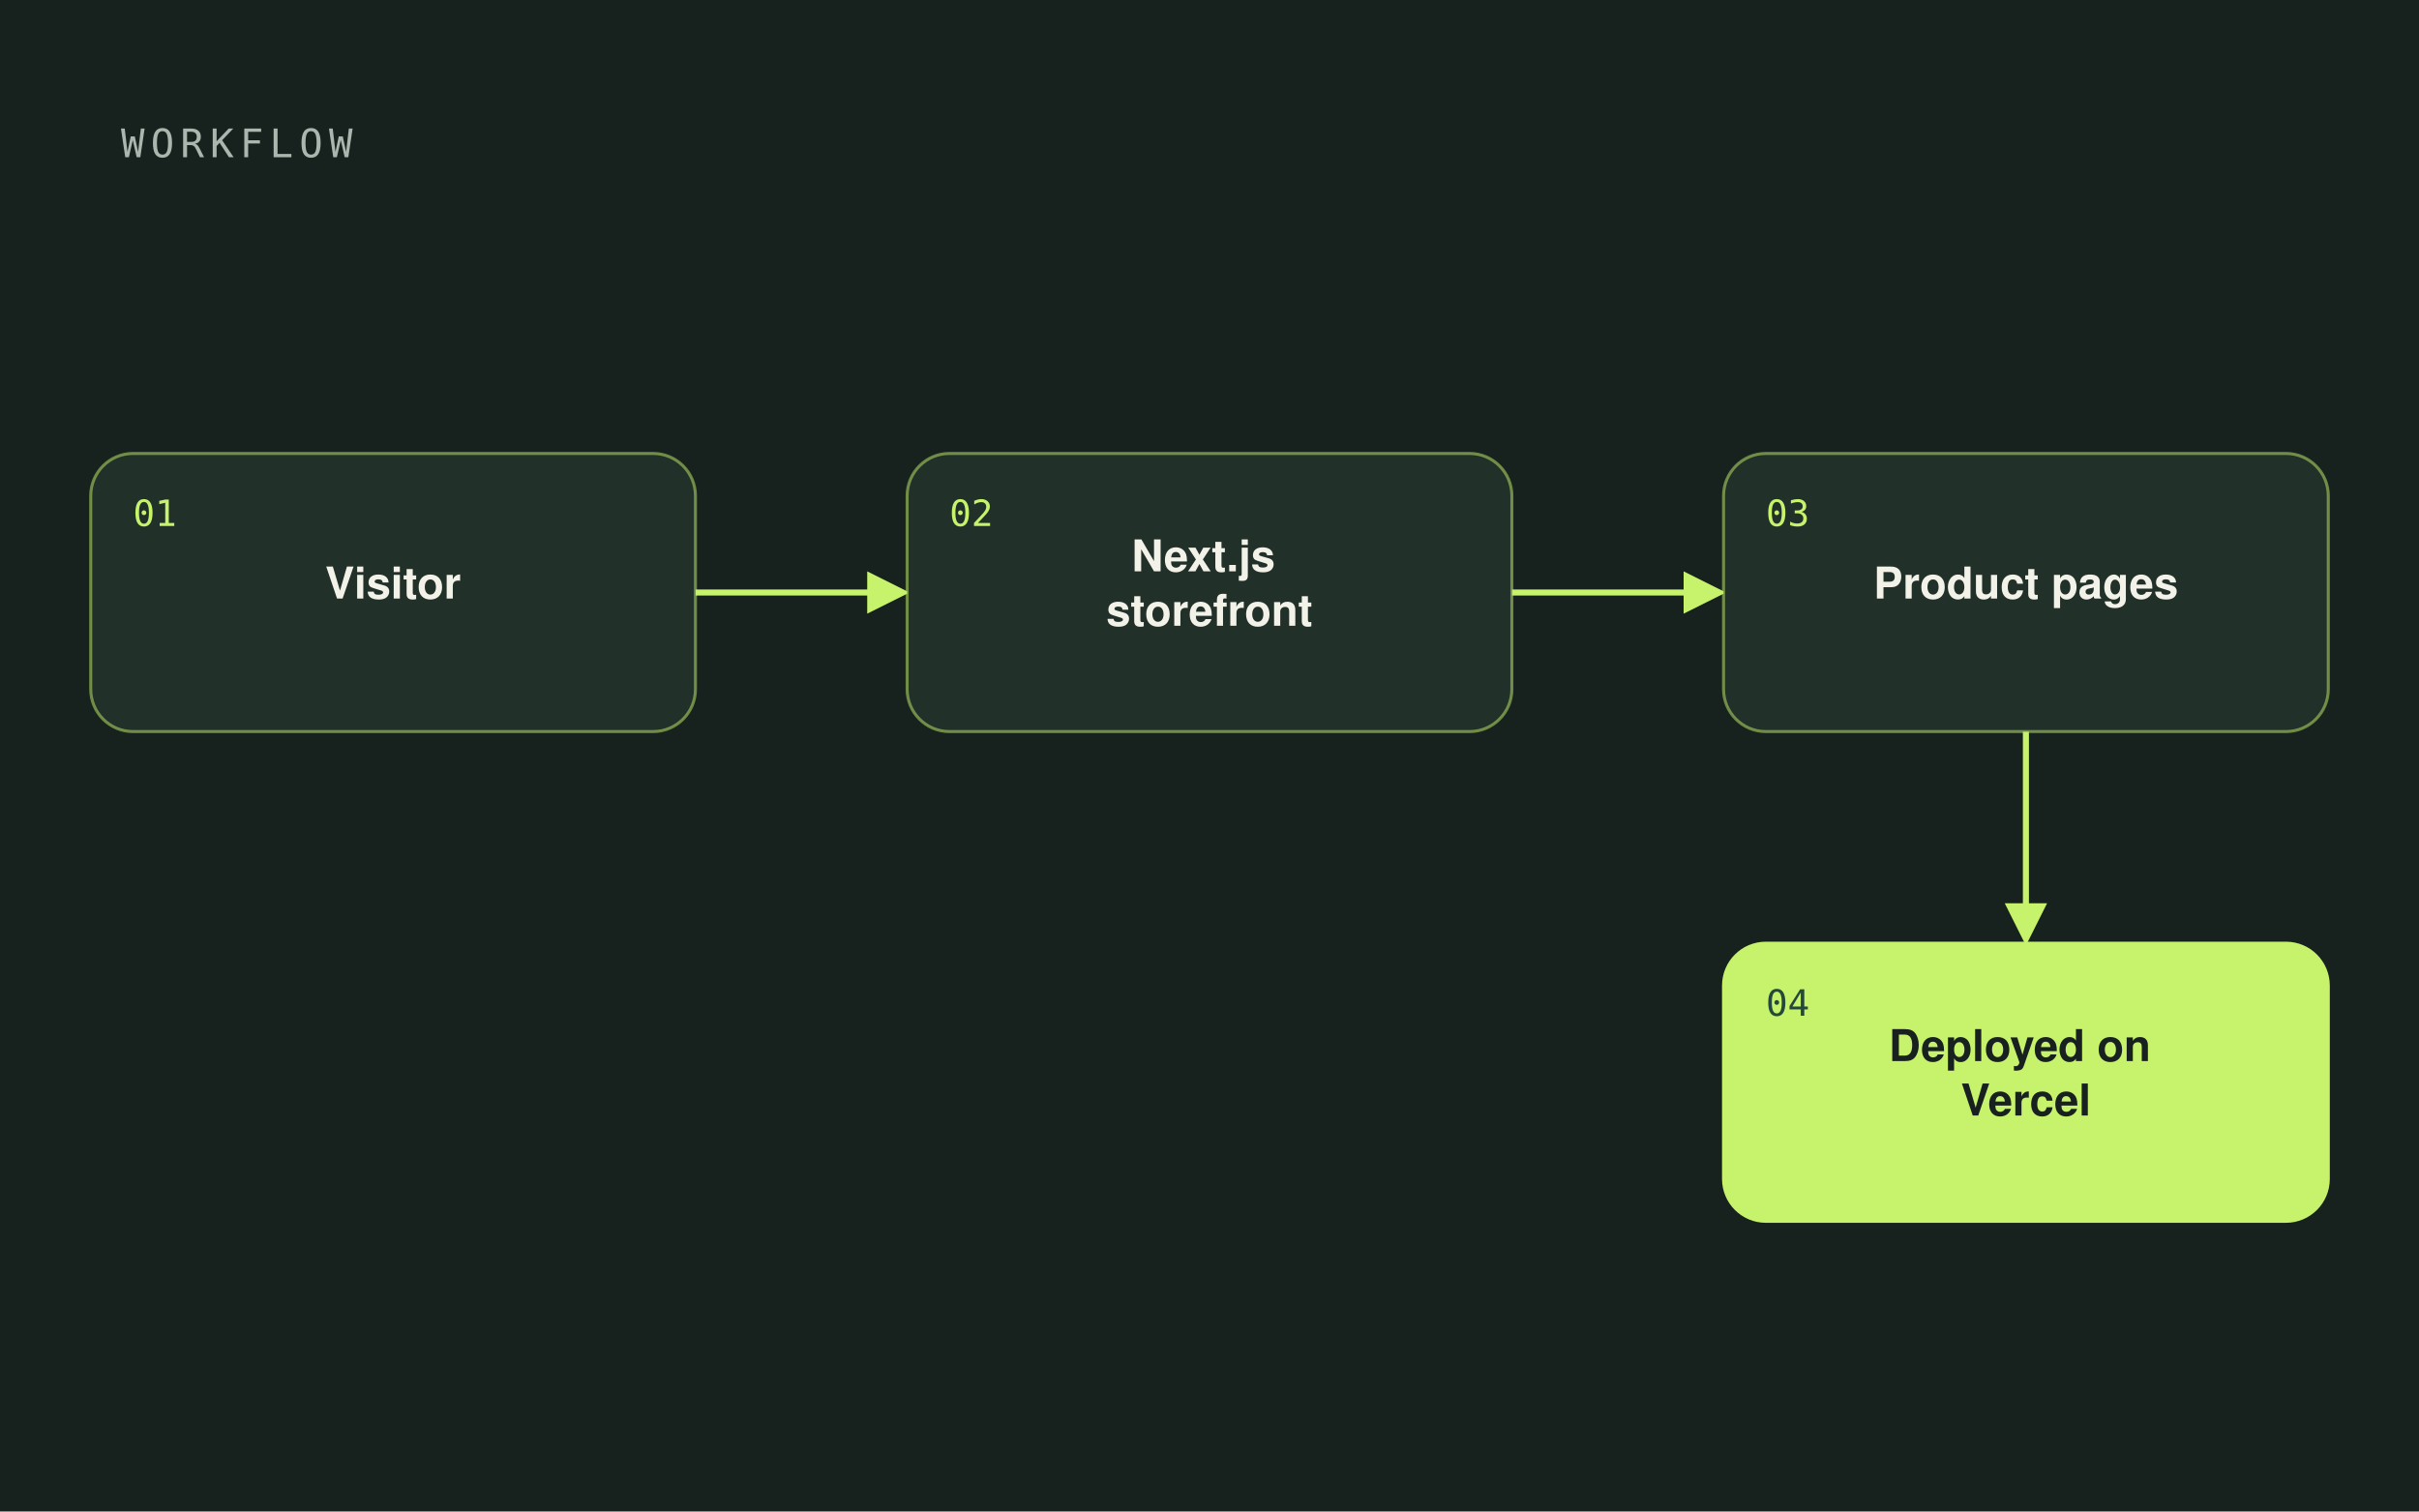
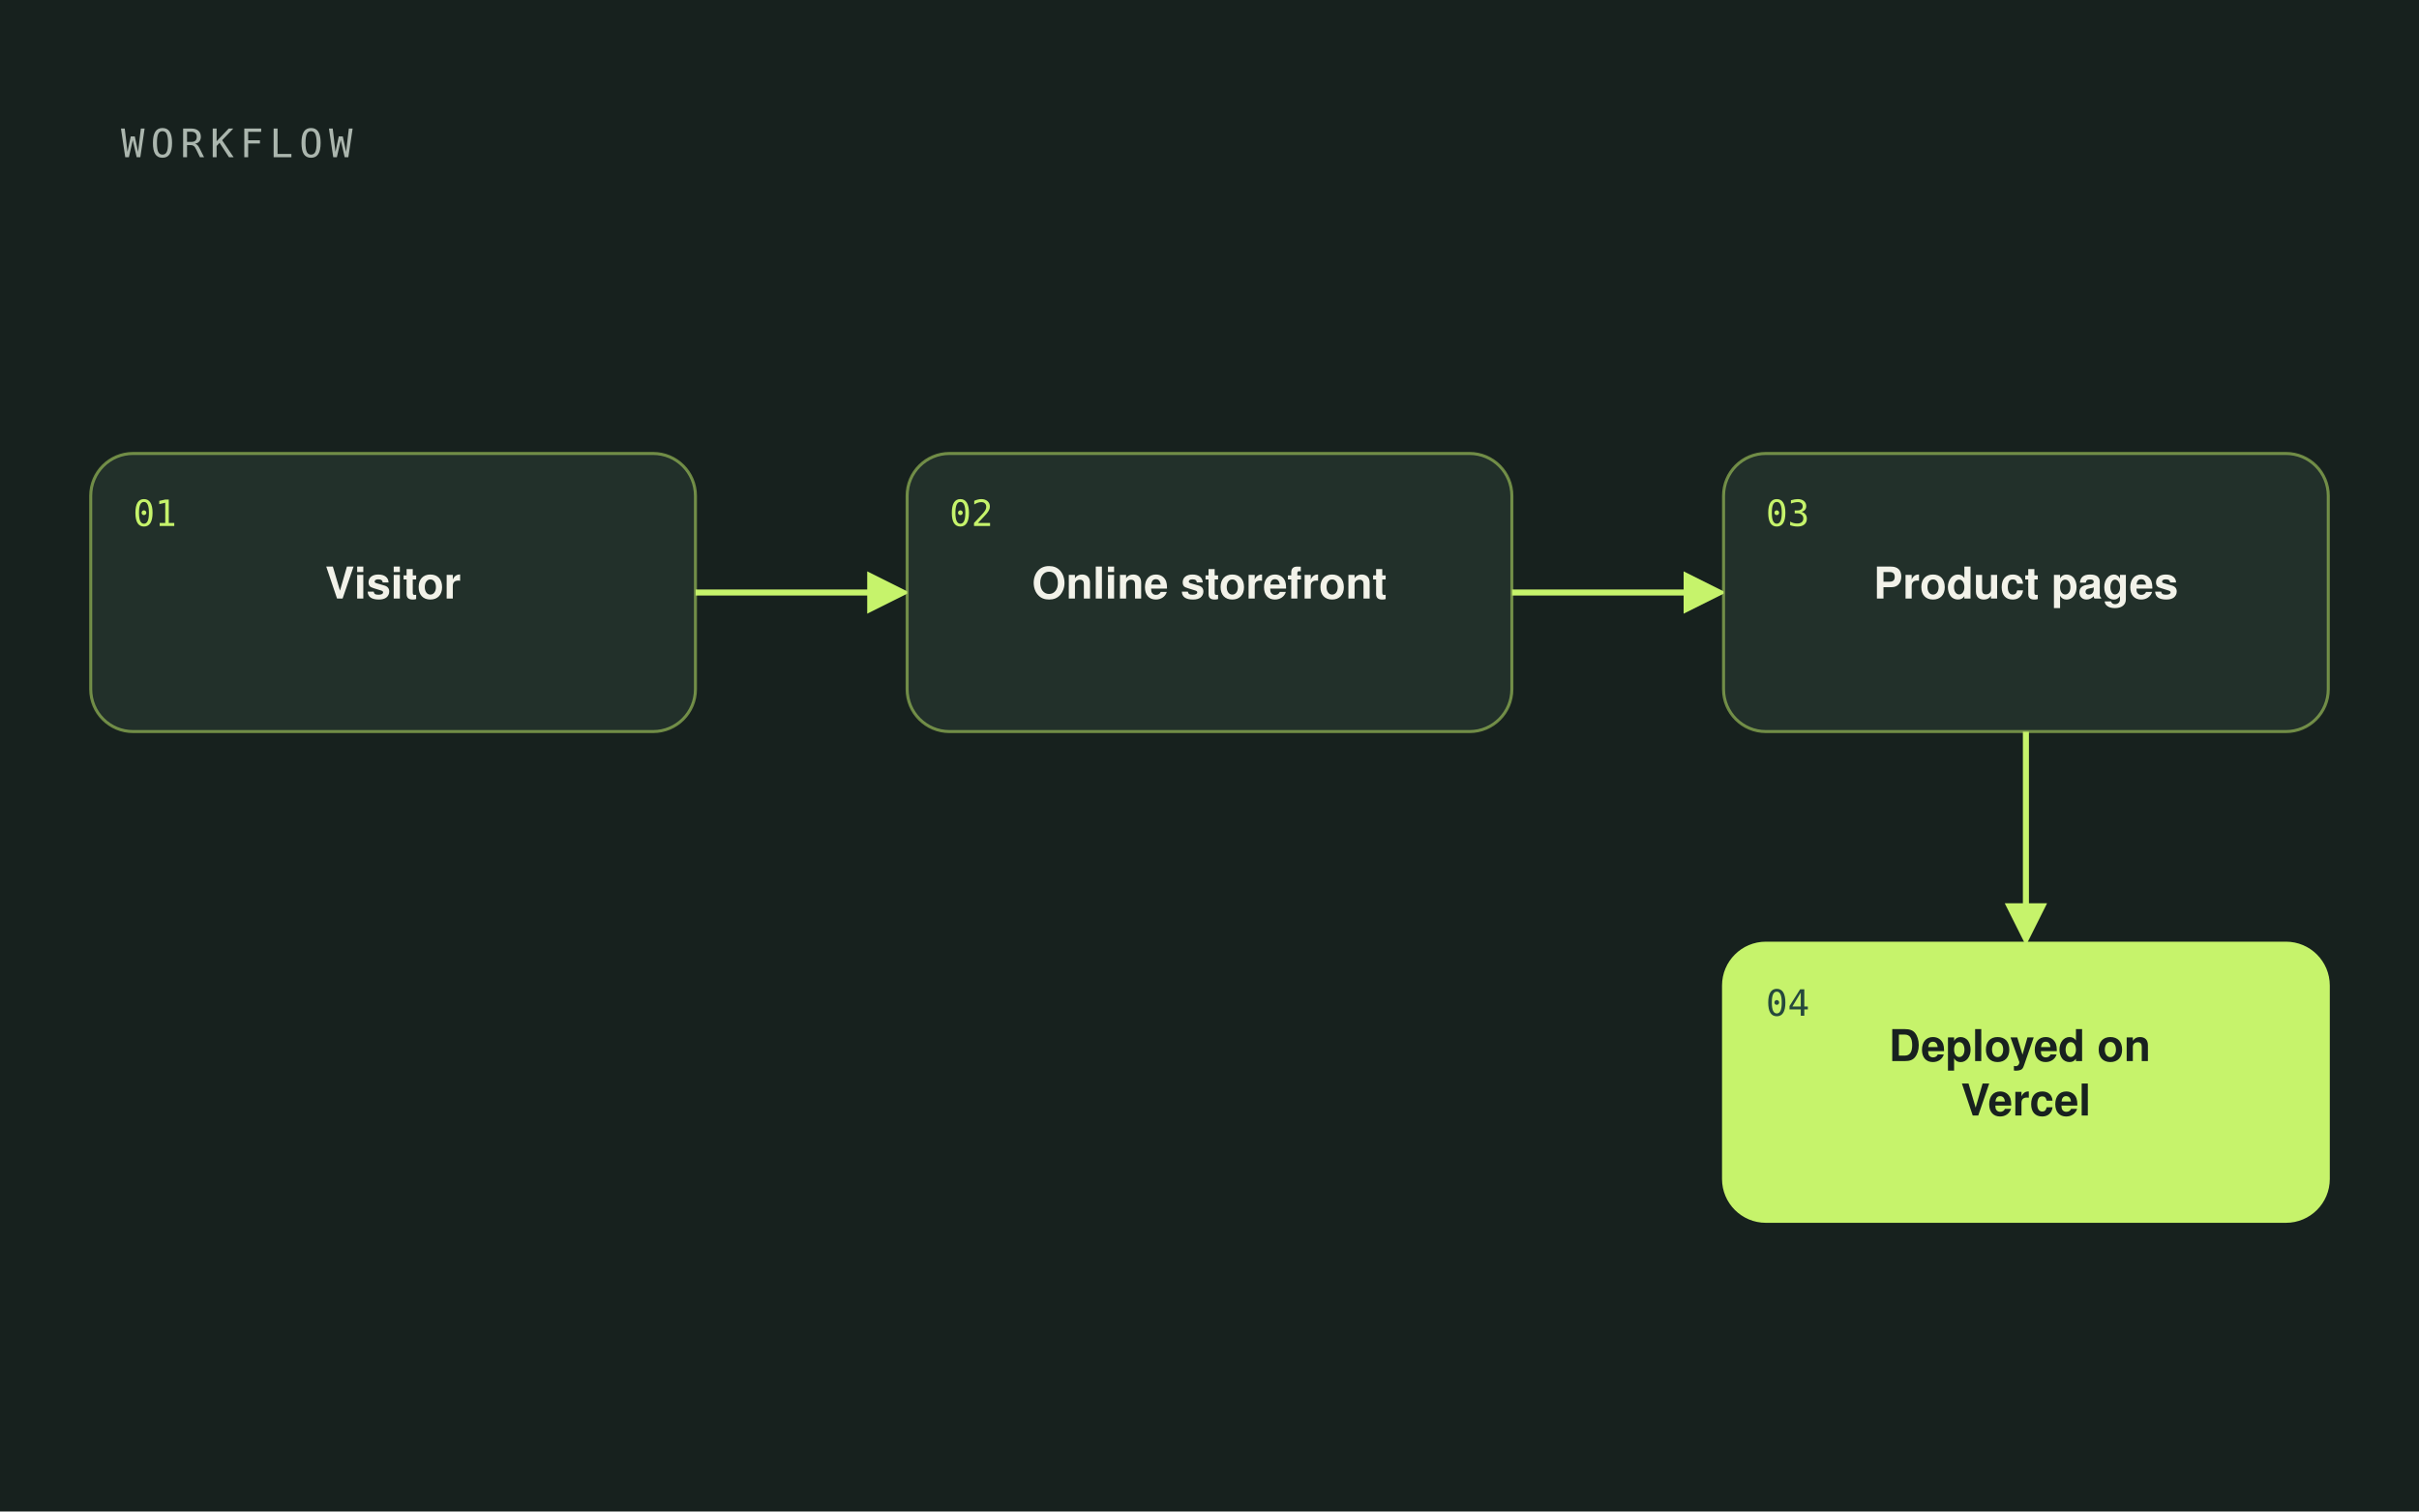
<svg xmlns="http://www.w3.org/2000/svg" viewBox="0 0 800 500" role="img" aria-label="qadri-traders workflow">
  <defs>
    <marker id="a" viewBox="0 0 10 10" refX="8" refY="5" markerWidth="7" markerHeight="7" orient="auto">
      <path d="M0 0L10 5L0 10z" fill="#c6f36b" />
    </marker>
  </defs>
  <rect width="800" height="500" fill="#17211e" />
  <g font-family="ui-monospace,Menlo,Consolas,monospace" font-size="13" fill="#abb6ae" letter-spacing="2">
    <text x="40" y="52">WORKFLOW</text>
  </g>
  <line x1="230" y1="196" x2="298" y2="196" stroke="#c6f36b" stroke-width="2" marker-end="url(#a)" />
  <line x1="500" y1="196" x2="568" y2="196" stroke="#c6f36b" stroke-width="2" marker-end="url(#a)" />
  <line x1="670" y1="242" x2="670" y2="310" stroke="#c6f36b" stroke-width="2" marker-end="url(#a)" />
  <rect x="30" y="150" width="200" height="92" rx="14" fill="#22302a" stroke="#c6f36b" stroke-opacity="0.5" />
  <text x="44" y="174" font-family="ui-monospace,Menlo,Consolas,monospace" font-size="12" fill="#c6f36b">01</text>
  <text font-family="system-ui,Segoe UI,Helvetica,Arial,sans-serif" font-size="14.5" font-weight="600" fill="#f2f2e9" text-anchor="middle">
    <tspan x="130" y="198">Visitor</tspan>
  </text>
  <rect x="300" y="150" width="200" height="92" rx="14" fill="#22302a" stroke="#c6f36b" stroke-opacity="0.5" />
  <text x="314" y="174" font-family="ui-monospace,Menlo,Consolas,monospace" font-size="12" fill="#c6f36b">02</text>
  <text font-family="system-ui,Segoe UI,Helvetica,Arial,sans-serif" font-size="14.5" font-weight="600" fill="#f2f2e9" text-anchor="middle">
-     <tspan x="400" y="189">Next.js</tspan>
-     <tspan x="400" y="207">storefront</tspan>
+     <tspan x="400" y="198">Online storefront</tspan>
  </text>
  <rect x="570" y="150" width="200" height="92" rx="14" fill="#22302a" stroke="#c6f36b" stroke-opacity="0.5" />
  <text x="584" y="174" font-family="ui-monospace,Menlo,Consolas,monospace" font-size="12" fill="#c6f36b">03</text>
  <text font-family="system-ui,Segoe UI,Helvetica,Arial,sans-serif" font-size="14.5" font-weight="600" fill="#f2f2e9" text-anchor="middle">
    <tspan x="670" y="198">Product pages</tspan>
  </text>
  <rect x="570" y="312" width="200" height="92" rx="14" fill="#c6f36b" stroke="#c6f36b" stroke-opacity="1" />
  <text x="584" y="336" font-family="ui-monospace,Menlo,Consolas,monospace" font-size="12" fill="#25483d">04</text>
  <text font-family="system-ui,Segoe UI,Helvetica,Arial,sans-serif" font-size="14.5" font-weight="600" fill="#18211f" text-anchor="middle">
    <tspan x="670" y="351">Deployed on</tspan>
    <tspan x="670" y="369">Vercel</tspan>
  </text>
</svg>
